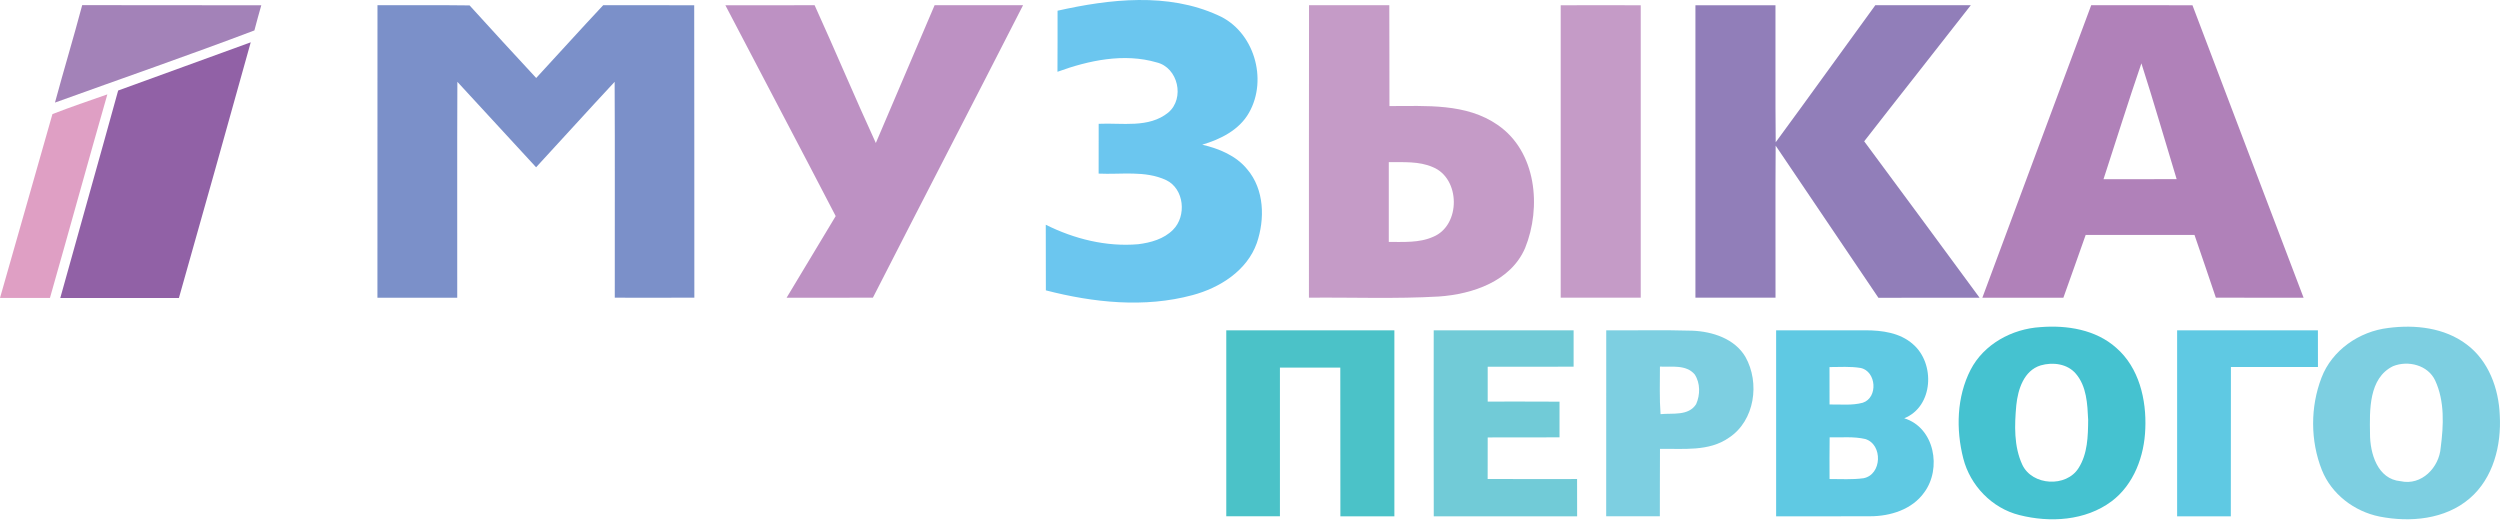
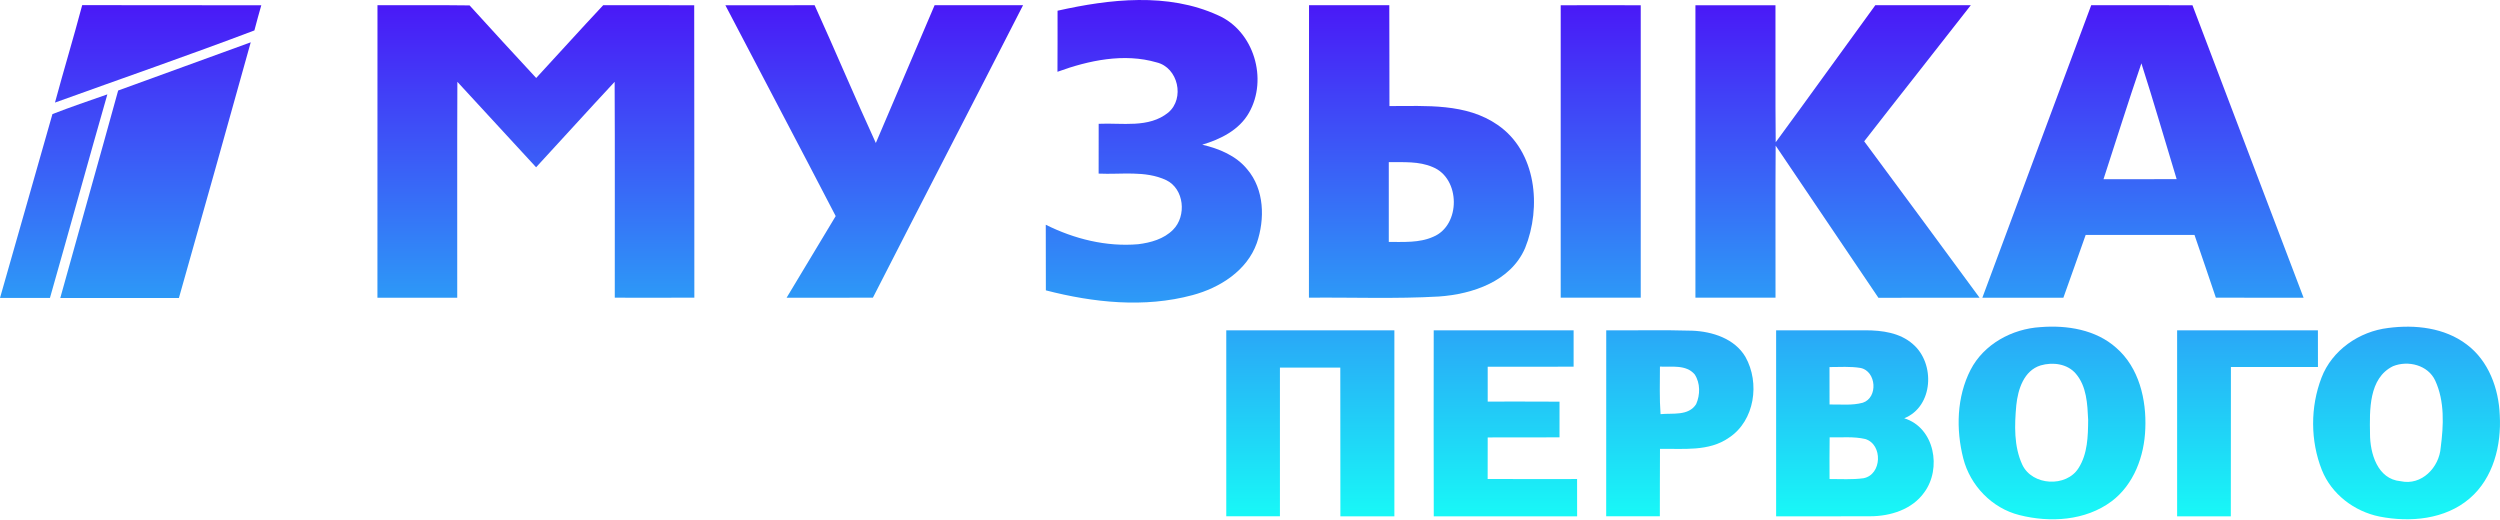
- <svg xmlns="http://www.w3.org/2000/svg" id="svg2" width="532.55pt" height="110.62pt" version="1.1" viewBox="0 0 532.55 110.62">
-   <g id="#1b1c1fff" transform="translate(-.6 -.57732)">
-     <path id="path5" d="m81.01 1.69c6.54 0.01 13.08-0.05 19.62 0.04 4.69 5.19 9.44 10.32 14.19 15.46 4.77-5.16 9.47-10.38 14.28-15.51 6.46 0.02 12.92-0.01 19.38 0.02 0.05 20.76 0 41.52 0.03 62.28-5.65 0.04-11.3 0.02-16.95 0.01-0.02-15.32 0.05-30.65-0.03-45.98-5.62 6.03-11.14 12.15-16.73 18.2-5.6-6.06-11.17-12.15-16.77-18.2-0.07 15.33-0.01 30.66-0.03 45.99h-17c0-20.77-0.01-41.54 0.01-62.31z" fill="#7b90c9" />
-     <path id="path7" d="m155.12 1.7c6.34-0.02 12.68-0.01 19.01-0.01 4.43 9.75 8.57 19.62 13.04 29.35 4.19-9.78 8.34-19.57 12.52-29.35 6.28 0 12.56-0.01 18.84 0-10.61 20.79-21.37 41.5-31.98 62.29-6.13 0.05-12.26 0.01-18.39 0.02 3.5-5.79 6.96-11.6 10.46-17.39-7.78-15-15.69-29.93-23.5-44.91z" fill="#bd91c3" />
-     <path id="path9" d="m225.88 2.86c11.1-2.49 23.48-3.91 34.15 0.96 7.69 3.33 10.72 13.64 6.62 20.79-2.08 3.67-6.05 5.63-9.95 6.79 3.58 0.84 7.21 2.32 9.59 5.25 3.65 4.29 3.79 10.57 2.04 15.69-2.1 5.91-7.9 9.56-13.72 11.11-10.22 2.76-21.1 1.59-31.22-1.02-0.02-4.66 0-9.32-0.02-13.98 6.06 3.03 12.9 4.74 19.7 4.15 2.66-0.33 5.47-1.11 7.41-3.08 2.93-2.91 2.4-8.73-1.47-10.58-4.49-2.09-9.6-1.15-14.38-1.38-0.01-3.54-0.01-7.07 0.01-10.61 4.94-0.24 10.68 0.99 14.84-2.41 3.55-3.01 2.09-9.57-2.49-10.67-6.95-2.03-14.48-0.43-21.13 2 0.03-4.34 0.02-8.68 0.02-13.01z" fill="#6bc6ef" />
-     <path id="path11" d="m279.43 63.99c0.02-20.77-0.03-41.54 0.02-62.3 5.7 0 11.4-0.01 17.1 0 0.05 7.16-0.01 14.32 0.03 21.48 7.78 0.02 16.35-0.66 23.08 4.04 8.24 5.67 9.34 17.52 5.82 26.2-3.06 7.11-11.2 9.83-18.36 10.33-9.22 0.53-18.46 0.16-27.69 0.25m17.01-28.87c0 5.67-0.01 11.34 0 17 3.16-0.03 6.49 0.23 9.46-1.1 5.92-2.45 5.83-12.46-0.1-14.85-2.94-1.28-6.23-1.02-9.36-1.05z" fill="#c59bc7" />
-     <path id="path13" d="m333.06 1.7c5.69-0.03 11.37-0.02 17.05 0 0.02 20.76 0.01 41.53 0 62.29-5.68 0.02-11.37 0.01-17.05 0 0-20.76-0.02-41.52 0-62.29z" fill="#c59bc7" />
-     <path id="path15" d="m361.76 1.7c5.68-0.02 11.36-0.02 17.05 0 0.04 9.72-0.05 19.45 0.05 29.18 7.13-9.69 14.13-19.48 21.22-29.19 6.78 0 13.56-0.01 20.34 0-7.54 9.69-15.18 19.3-22.71 28.99 8.23 11.08 16.4 22.2 24.58 33.32-7.18 0.01-14.37-0.01-21.55 0.01-7.33-10.78-14.56-21.63-21.89-32.41-0.08 10.8-0.01 21.59-0.03 32.39-5.69 0.02-11.38 0.01-17.06 0-0.01-20.76-0.02-41.53 0-62.29z" fill="#917eb9" />
-     <path id="path17" d="m446.07 1.69c7.18 0 14.38-0.02 21.57 0.01 7.85 20.78 15.8 41.53 23.67 62.3-6.23-0.01-12.46 0.02-18.69-0.02-1.49-4.46-3.03-8.91-4.55-13.36-7.73 0-15.45-0.01-23.18 0-1.59 4.46-3.14 8.93-4.75 13.38h-17.26c7.74-20.77 15.43-41.55 23.19-62.31m10.69 12.38c-2.81 8.18-5.38 16.45-8.07 24.68 5.19 0.01 10.38 0.01 15.58-0.01-2.51-8.22-4.88-16.49-7.51-24.67z" fill="#b081b9" />
-   </g>
-   <g id="#a382b8ff" transform="translate(-.6 -.57732)">
-     <path id="path20" d="m18.11 1.67c12.71 0.05 25.43-0.01 38.15 0.03-0.51 1.78-1 3.57-1.47 5.36-14.08 5.33-28.32 10.26-42.48 15.37 1.87-6.94 3.96-13.81 5.8-20.76z" fill="#a382b8" />
-   </g>
-   <g id="#9161a6ff" transform="translate(-.6 -.57732)">
-     <path id="path23" d="m25.77 19.86c9.4-3.44 18.84-6.82 28.24-10.27-5.05 18.17-10.16 36.33-15.3 54.47-8.42 0-16.84 0.01-25.27 0 4.08-14.74 8.27-29.45 12.33-44.2z" fill="#9161a6" />
-   </g>
-   <g id="#df9fc4ff" transform="translate(-.6 -.57732)">
-     <path id="path26" d="m11.77 24.88c3.86-1.5 7.79-2.84 11.7-4.2-4.14 14.44-8.11 28.92-12.23 43.36-3.55 0.02-7.09 0.02-10.64 0.01 3.7-13.06 7.48-26.11 11.17-39.17z" fill="#df9fc4" />
-   </g>
-   <g id="#000000ff" transform="translate(-.6 -.57732)">
-     <path id="path29" d="m509.34 70.44c5.72-0.75 11.99-0.07 16.71 3.51 4.67 3.48 6.83 9.4 7.05 15.06 0.37 6.41-1.37 13.42-6.41 17.74-5.23 4.49-12.69 5.15-19.22 3.86-5.37-1.09-10.22-4.77-12.27-9.92-2.46-6.21-2.47-13.41-0.08-19.64 2.24-5.89 8.06-9.88 14.22-10.61m1.03 8.14c-5.22 2.55-4.99 9.42-4.91 14.39-0.01 4.15 1.58 9.68 6.5 10.11 4.48 1.01 8.25-2.92 8.56-7.17 0.61-4.71 0.87-9.84-1.17-14.26-1.53-3.31-5.77-4.36-8.98-3.07z" fill="#7dcfe1" />
-     <path id="path31" d="m261.82 70.95c11.94-0.01 23.87-0.02 35.81 0 0.01 13.21 0 26.41 0 39.62-3.83-0.01-7.67-0.01-11.5 0-0.03-10.56 0.01-21.12-0.02-31.68-4.28-0.02-8.57-0.02-12.86-0.01-0.01 10.56 0 21.11 0 31.67-3.81 0.02-7.62 0.02-11.43 0-0.01-13.2-0.02-26.4 0-39.6z" fill="#4bc2c8" />
-     <path id="path33" d="m306.01 70.95c9.93-0.02 19.87 0 29.8-0.01 0.01 2.58 0.01 5.17 0 7.75-6.1 0.01-12.2-0.01-18.3 0.01-0.02 2.48-0.02 4.95 0 7.42 5.09 0.01 10.19-0.02 15.3 0.02 0.01 2.53 0.01 5.06 0 7.6-5.11 0.03-10.2 0-15.3 0.02-0.02 2.95-0.02 5.9-0.01 8.85 6.35 0.04 12.7 0.01 19.05 0.01 0.02 2.65 0.02 5.3 0.01 7.94-10.18 0.01-20.36 0-30.54 0.01-0.04-13.21-0.02-26.41-0.01-39.62z" fill="#71cbd7" />
-     <path id="path35" d="m342.76 70.95c6.1 0.03 12.21-0.11 18.32 0.07 4.28 0.17 9.03 1.68 11.33 5.58 3.12 5.53 2 13.59-3.5 17.21-4.29 3.02-9.77 2.29-14.7 2.39-0.04 4.78-0.01 9.57-0.03 14.35-3.81 0.02-7.62 0.02-11.43 0 0-13.2-0.01-26.4 0.01-39.6m11.44 7.72c0 3.38-0.12 6.76 0.13 10.13 2.55-0.26 5.95 0.44 7.58-2.13 0.88-1.98 0.91-4.49-0.31-6.34-1.83-2.14-4.92-1.54-7.4-1.66z" fill="#7dcfe1" />
-     <path id="path37" d="m435.26 70.26c5.64-0.45 11.78 0.52 16.14 4.41 4.87 4.23 6.46 11.05 6.19 17.26-0.2 5.8-2.43 11.88-7.2 15.45-5.56 4.14-13.12 4.58-19.65 2.91-5.81-1.46-10.44-6.27-11.92-12.05-1.58-6.19-1.41-13.11 1.55-18.88 2.82-5.48 8.85-8.74 14.89-9.1m0.05 8.15c-3.61 1.11-4.85 5.13-5.2 8.5-0.38 4.22-0.54 8.75 1.29 12.68 2.11 4.46 9.36 4.86 11.97 0.7 1.94-3.03 2.02-6.8 2.05-10.28-0.16-3.37-0.31-7.11-2.61-9.81-1.81-2.15-4.93-2.53-7.5-1.79z" fill="#45c2d0" />
-     <path id="path39" d="m378.95 70.95c6.34-0.01 12.69-0.02 19.03-0.01 3.53 0 7.35 0.51 10.1 2.94 4.79 4.08 4.41 13.29-1.84 15.8 6.49 1.99 8.03 10.75 4.24 15.82-2.58 3.62-7.21 5.05-11.48 5.05-6.69 0.04-13.37 0-20.05 0.01-0.01-13.2-0.02-26.41 0-39.61m11.37 7.82c0 2.66 0.01 5.32 0.01 7.97 2.35-0.04 4.77 0.25 7.07-0.37 3.32-1.08 2.91-6.72-0.46-7.41-2.2-0.36-4.42-0.19-6.62-0.19m0.01 23.85c2.41-0.01 4.84 0.16 7.23-0.17 3.93-0.74 4.16-7.17 0.4-8.35-2.49-0.58-5.08-0.3-7.61-0.36-0.03 2.96-0.04 5.92-0.02 8.88z" fill="#5fc9e3" />
-     <path id="path41" d="m464.37 70.95c10-0.02 19.99-0.02 29.99 0 0.01 2.6 0.01 5.2 0.01 7.8-6.18 0.01-12.36-0.01-18.54 0.01-0.03 10.6 0.01 21.2-0.02 31.8-3.82 0.01-7.63 0-11.44 0.01v-39.62z" fill="#5fc9e3" />
+ <svg xmlns="http://www.w3.org/2000/svg" xmlns:xlink="http://www.w3.org/1999/xlink" id="svg2" width="532.55pt" height="110.62pt" version="1.1" viewBox="0 0 532.55 110.62">
+   <defs id="defs27">
+     <linearGradient id="linearGradient4534">
+       <stop id="stop4530" stop-color="#4a18f7" offset="0" />
+       <stop id="stop4532" stop-color="#18f7f7" offset="1" />
+     </linearGradient>
+     <linearGradient id="linearGradient4536" x1="278.85" x2="278.85" y1="1.113" y2="109.99" gradientUnits="userSpaceOnUse" xlink:href="#linearGradient4534" />
+   </defs>
+   <g id="g4528" transform="translate(0 -4.2764e-6)" fill="url(#linearGradient4536)">
+     <g id="#1b1c1fff" transform="translate(-.6 -.57732)">
+       <path id="path5" d="m81.01 1.69c6.54 0.01 13.08-0.05 19.62 0.04 4.69 5.19 9.44 10.32 14.19 15.46 4.77-5.16 9.47-10.38 14.28-15.51 6.46 0.02 12.92-0.01 19.38 0.02 0.05 20.76 0 41.52 0.03 62.28-5.65 0.04-11.3 0.02-16.95 0.01-0.02-15.32 0.05-30.65-0.03-45.98-5.62 6.03-11.14 12.15-16.73 18.2-5.6-6.06-11.17-12.15-16.77-18.2-0.07 15.33-0.01 30.66-0.03 45.99h-17c0-20.77-0.01-41.54 0.01-62.31z" />
+       <path id="path7" d="m155.12 1.7c6.34-0.02 12.68-0.01 19.01-0.01 4.43 9.75 8.57 19.62 13.04 29.35 4.19-9.78 8.34-19.57 12.52-29.35 6.28 0 12.56-0.01 18.84 0-10.61 20.79-21.37 41.5-31.98 62.29-6.13 0.05-12.26 0.01-18.39 0.02 3.5-5.79 6.96-11.6 10.46-17.39-7.78-15-15.69-29.93-23.5-44.91z" />
+       <path id="path9" d="m225.88 2.86c11.1-2.49 23.48-3.91 34.15 0.96 7.69 3.33 10.72 13.64 6.62 20.79-2.08 3.67-6.05 5.63-9.95 6.79 3.58 0.84 7.21 2.32 9.59 5.25 3.65 4.29 3.79 10.57 2.04 15.69-2.1 5.91-7.9 9.56-13.72 11.11-10.22 2.76-21.1 1.59-31.22-1.02-0.02-4.66 0-9.32-0.02-13.98 6.06 3.03 12.9 4.74 19.7 4.15 2.66-0.33 5.47-1.11 7.41-3.08 2.93-2.91 2.4-8.73-1.47-10.58-4.49-2.09-9.6-1.15-14.38-1.38-0.01-3.54-0.01-7.07 0.01-10.61 4.94-0.24 10.68 0.99 14.84-2.41 3.55-3.01 2.09-9.57-2.49-10.67-6.95-2.03-14.48-0.43-21.13 2 0.03-4.34 0.02-8.68 0.02-13.01z" />
+       <path id="path11" d="m279.43 63.99c0.02-20.77-0.03-41.54 0.02-62.3 5.7 0 11.4-0.01 17.1 0 0.05 7.16-0.01 14.32 0.03 21.48 7.78 0.02 16.35-0.66 23.08 4.04 8.24 5.67 9.34 17.52 5.82 26.2-3.06 7.11-11.2 9.83-18.36 10.33-9.22 0.53-18.46 0.16-27.69 0.25m17.01-28.87c0 5.67-0.01 11.34 0 17 3.16-0.03 6.49 0.23 9.46-1.1 5.92-2.45 5.83-12.46-0.1-14.85-2.94-1.28-6.23-1.02-9.36-1.05z" />
+       <path id="path13" d="m333.06 1.7c5.69-0.03 11.37-0.02 17.05 0 0.02 20.76 0.01 41.53 0 62.29-5.68 0.02-11.37 0.01-17.05 0 0-20.76-0.02-41.52 0-62.29z" />
+       <path id="path15" d="m361.76 1.7c5.68-0.02 11.36-0.02 17.05 0 0.04 9.72-0.05 19.45 0.05 29.18 7.13-9.69 14.13-19.48 21.22-29.19 6.78 0 13.56-0.01 20.34 0-7.54 9.69-15.18 19.3-22.71 28.99 8.23 11.08 16.4 22.2 24.58 33.32-7.18 0.01-14.37-0.01-21.55 0.01-7.33-10.78-14.56-21.63-21.89-32.41-0.08 10.8-0.01 21.59-0.03 32.39-5.69 0.02-11.38 0.01-17.06 0-0.01-20.76-0.02-41.53 0-62.29z" />
+       <path id="path17" d="m446.07 1.69c7.18 0 14.38-0.02 21.57 0.01 7.85 20.78 15.8 41.53 23.67 62.3-6.23-0.01-12.46 0.02-18.69-0.02-1.49-4.46-3.03-8.91-4.55-13.36-7.73 0-15.45-0.01-23.18 0-1.59 4.46-3.14 8.93-4.75 13.38h-17.26c7.74-20.77 15.43-41.55 23.19-62.31m10.69 12.38c-2.81 8.18-5.38 16.45-8.07 24.68 5.19 0.01 10.38 0.01 15.58-0.01-2.51-8.22-4.88-16.49-7.51-24.67z" />
+     </g>
+     <g id="#a382b8ff" transform="translate(-.6 -.57732)">
+       <path id="path20" d="m18.11 1.67c12.71 0.05 25.43-0.01 38.15 0.03-0.51 1.78-1 3.57-1.47 5.36-14.08 5.33-28.32 10.26-42.48 15.37 1.87-6.94 3.96-13.81 5.8-20.76z" fill="url(#linearGradient4536)" />
+     </g>
+     <g id="#9161a6ff" transform="translate(-.6 -.57732)">
+       <path id="path23" d="m25.77 19.86c9.4-3.44 18.84-6.82 28.24-10.27-5.05 18.17-10.16 36.33-15.3 54.47-8.42 0-16.84 0.01-25.27 0 4.08-14.74 8.27-29.45 12.33-44.2z" fill="url(#linearGradient4536)" />
+     </g>
+     <g id="#df9fc4ff" transform="translate(-.6 -.57732)">
+       <path id="path26" d="m11.77 24.88c3.86-1.5 7.79-2.84 11.7-4.2-4.14 14.44-8.11 28.92-12.23 43.36-3.55 0.02-7.09 0.02-10.64 0.01 3.7-13.06 7.48-26.11 11.17-39.17z" fill="url(#linearGradient4536)" />
+     </g>
+     <g id="#000000ff" transform="translate(-.6 -.57732)">
+       <path id="path29" d="m509.34 70.44c5.72-0.75 11.99-0.07 16.71 3.51 4.67 3.48 6.83 9.4 7.05 15.06 0.37 6.41-1.37 13.42-6.41 17.74-5.23 4.49-12.69 5.15-19.22 3.86-5.37-1.09-10.22-4.77-12.27-9.92-2.46-6.21-2.47-13.41-0.08-19.64 2.24-5.89 8.06-9.88 14.22-10.61m1.03 8.14c-5.22 2.55-4.99 9.42-4.91 14.39-0.01 4.15 1.58 9.68 6.5 10.11 4.48 1.01 8.25-2.92 8.56-7.17 0.61-4.71 0.87-9.84-1.17-14.26-1.53-3.31-5.77-4.36-8.98-3.07z" />
+       <path id="path31" d="m261.82 70.95c11.94-0.01 23.87-0.02 35.81 0 0.01 13.21 0 26.41 0 39.62-3.83-0.01-7.67-0.01-11.5 0-0.03-10.56 0.01-21.12-0.02-31.68-4.28-0.02-8.57-0.02-12.86-0.01-0.01 10.56 0 21.11 0 31.67-3.81 0.02-7.62 0.02-11.43 0-0.01-13.2-0.02-26.4 0-39.6z" />
+       <path id="path33" d="m306.01 70.95c9.93-0.02 19.87 0 29.8-0.01 0.01 2.58 0.01 5.17 0 7.75-6.1 0.01-12.2-0.01-18.3 0.01-0.02 2.48-0.02 4.95 0 7.42 5.09 0.01 10.19-0.02 15.3 0.02 0.01 2.53 0.01 5.06 0 7.6-5.11 0.03-10.2 0-15.3 0.02-0.02 2.95-0.02 5.9-0.01 8.85 6.35 0.04 12.7 0.01 19.05 0.01 0.02 2.65 0.02 5.3 0.01 7.94-10.18 0.01-20.36 0-30.54 0.01-0.04-13.21-0.02-26.41-0.01-39.62z" />
+       <path id="path35" d="m342.76 70.95c6.1 0.03 12.21-0.11 18.32 0.07 4.28 0.17 9.03 1.68 11.33 5.58 3.12 5.53 2 13.59-3.5 17.21-4.29 3.02-9.77 2.29-14.7 2.39-0.04 4.78-0.01 9.57-0.03 14.35-3.81 0.02-7.62 0.02-11.43 0 0-13.2-0.01-26.4 0.01-39.6m11.44 7.72c0 3.38-0.12 6.76 0.13 10.13 2.55-0.26 5.95 0.44 7.58-2.13 0.88-1.98 0.91-4.49-0.31-6.34-1.83-2.14-4.92-1.54-7.4-1.66z" />
+       <path id="path37" d="m435.26 70.26c5.64-0.45 11.78 0.52 16.14 4.41 4.87 4.23 6.46 11.05 6.19 17.26-0.2 5.8-2.43 11.88-7.2 15.45-5.56 4.14-13.12 4.58-19.65 2.91-5.81-1.46-10.44-6.27-11.92-12.05-1.58-6.19-1.41-13.11 1.55-18.88 2.82-5.48 8.85-8.74 14.89-9.1m0.05 8.15c-3.61 1.11-4.85 5.13-5.2 8.5-0.38 4.22-0.54 8.75 1.29 12.68 2.11 4.46 9.36 4.86 11.97 0.7 1.94-3.03 2.02-6.8 2.05-10.28-0.16-3.37-0.31-7.11-2.61-9.81-1.81-2.15-4.93-2.53-7.5-1.79z" />
+       <path id="path39" d="m378.95 70.95c6.34-0.01 12.69-0.02 19.03-0.01 3.53 0 7.35 0.51 10.1 2.94 4.79 4.08 4.41 13.29-1.84 15.8 6.49 1.99 8.03 10.75 4.24 15.82-2.58 3.62-7.21 5.05-11.48 5.05-6.69 0.04-13.37 0-20.05 0.01-0.01-13.2-0.02-26.41 0-39.61m11.37 7.82c0 2.66 0.01 5.32 0.01 7.97 2.35-0.04 4.77 0.25 7.07-0.37 3.32-1.08 2.91-6.72-0.46-7.41-2.2-0.36-4.42-0.19-6.62-0.19m0.01 23.85c2.41-0.01 4.84 0.16 7.23-0.17 3.93-0.74 4.16-7.17 0.4-8.35-2.49-0.58-5.08-0.3-7.61-0.36-0.03 2.96-0.04 5.92-0.02 8.88z" />
+       <path id="path41" d="m464.37 70.95c10-0.02 19.99-0.02 29.99 0 0.01 2.6 0.01 5.2 0.01 7.8-6.18 0.01-12.36-0.01-18.54 0.01-0.03 10.6 0.01 21.2-0.02 31.8-3.82 0.01-7.63 0-11.44 0.01z" />
+     </g>
  </g>
</svg>
